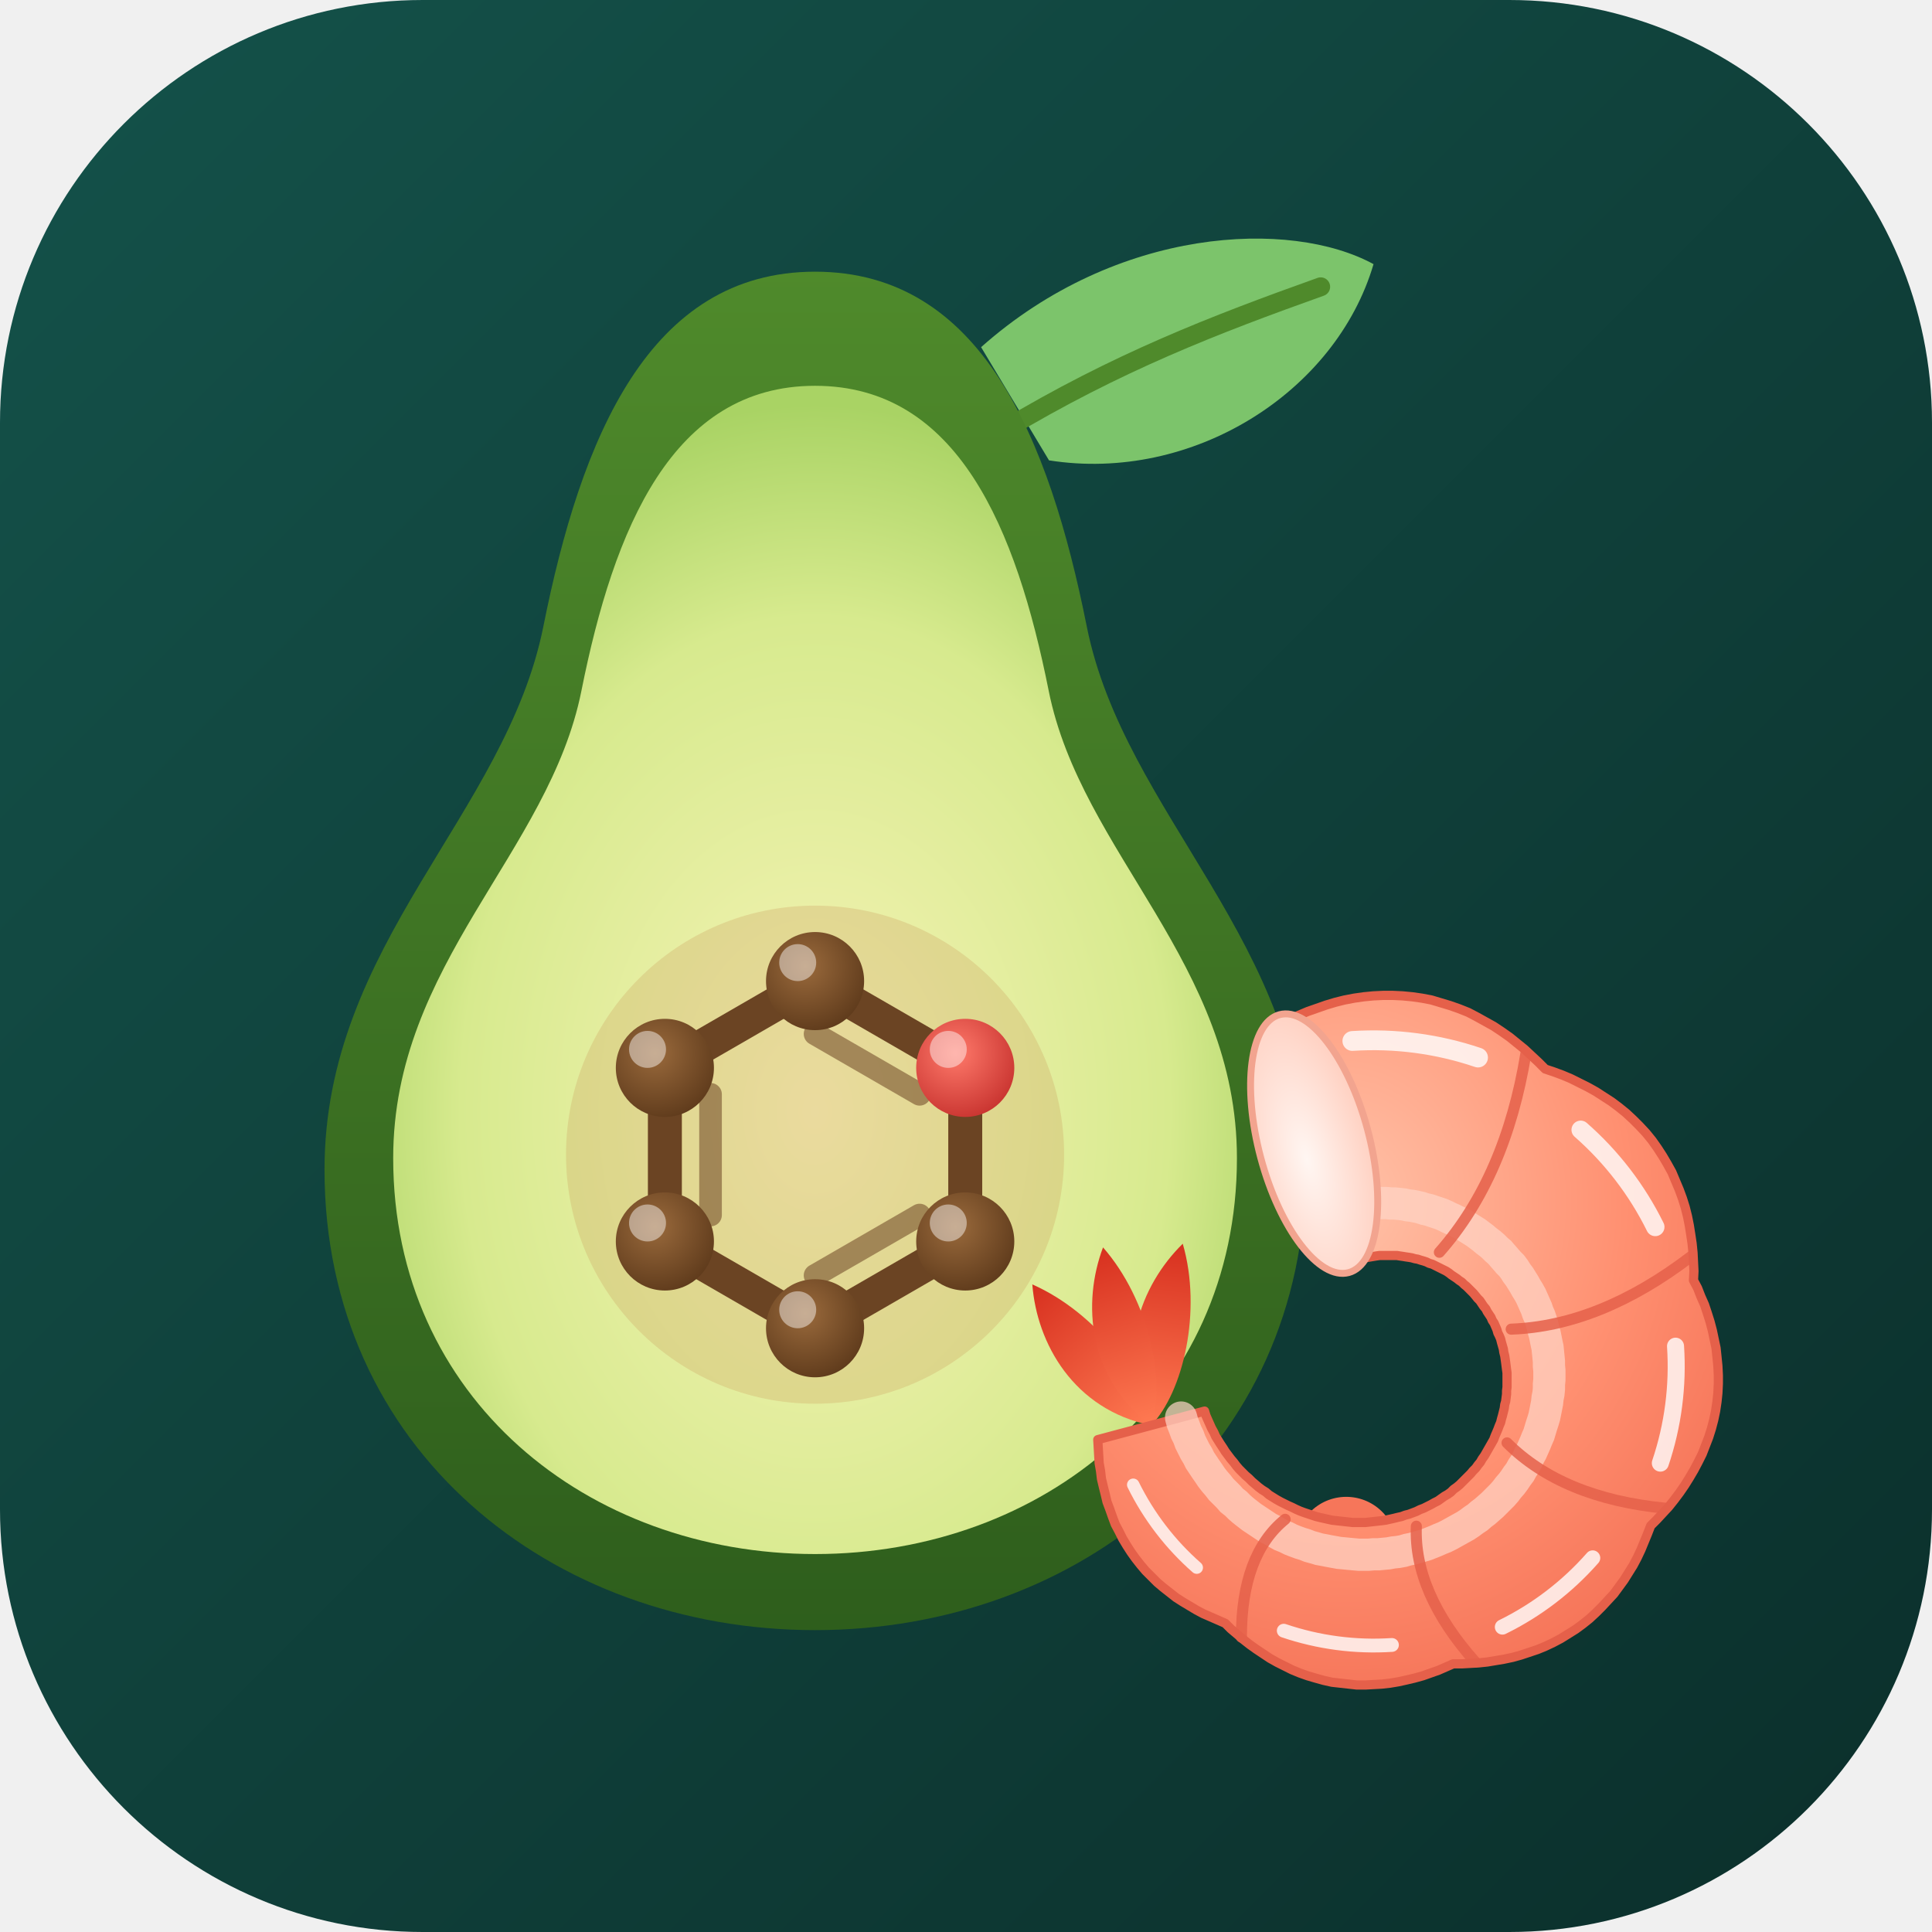
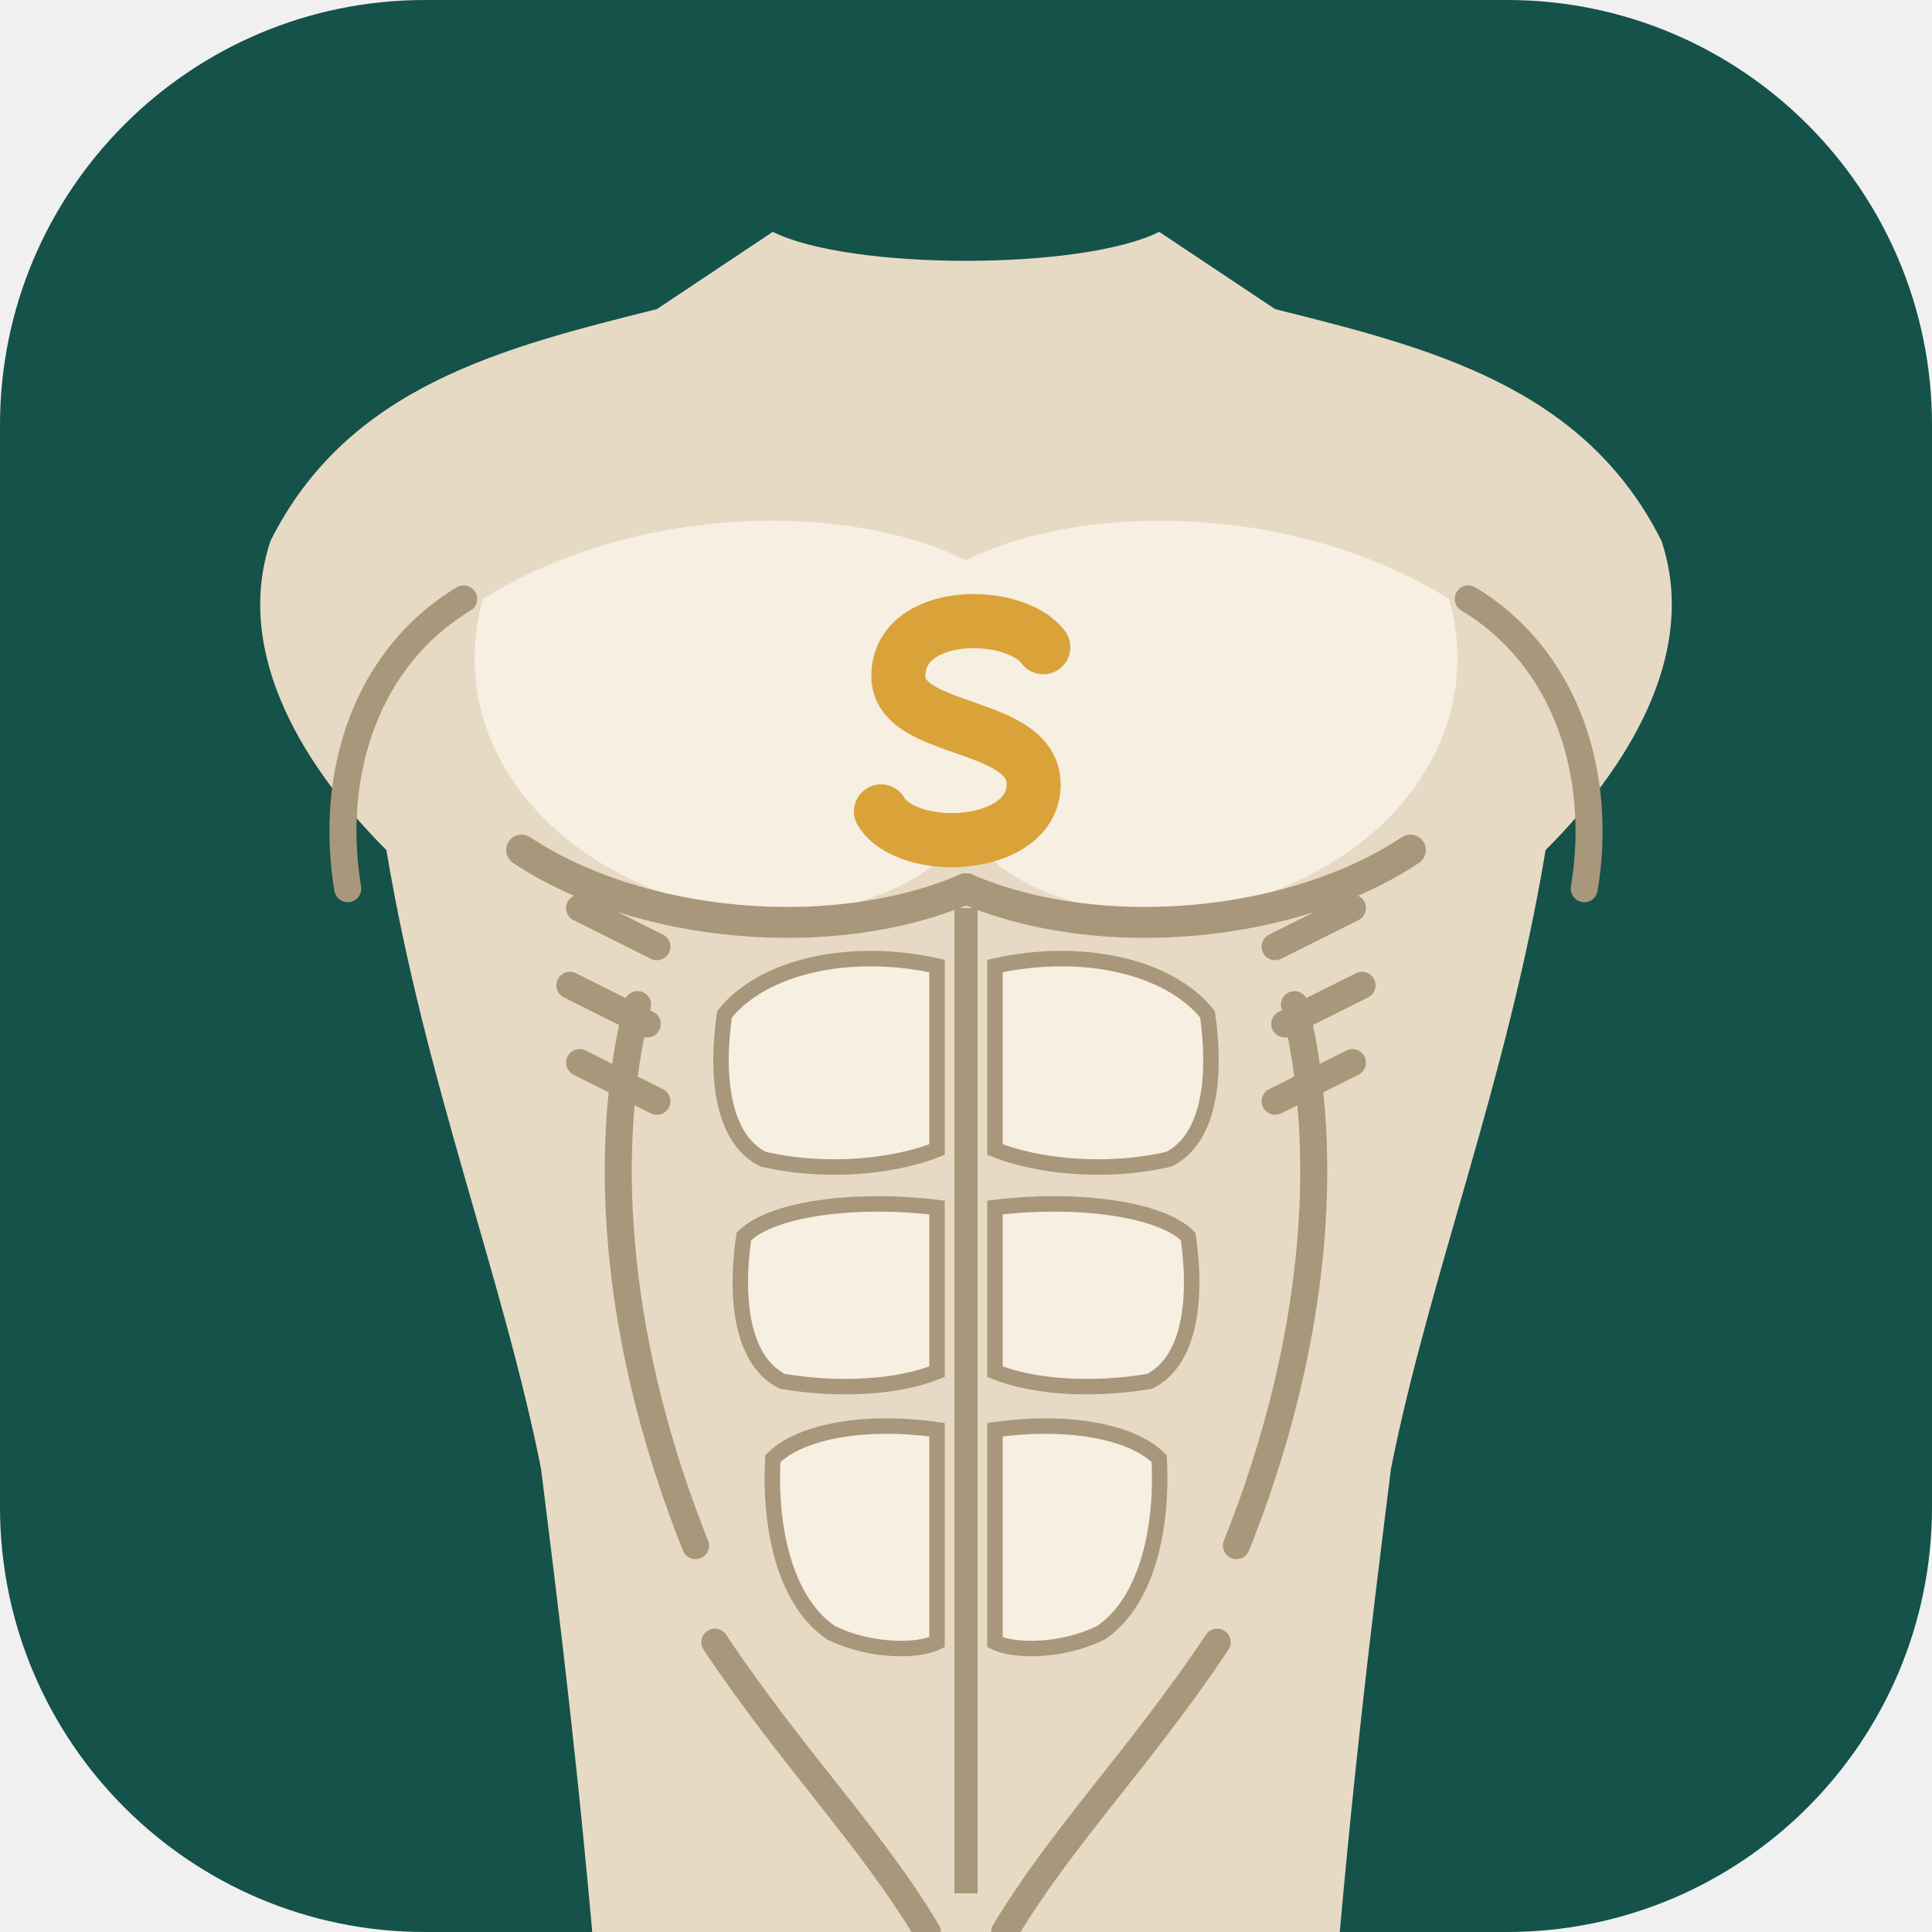
- <svg xmlns="http://www.w3.org/2000/svg" viewBox="0 0 512 512">
+ <svg xmlns="http://www.w3.org/2000/svg" viewBox="0 0 100 100">
  <defs>
-     <linearGradient id="bg" x1="0" y1="0" x2="1" y2="1">
-       <stop offset="0" stop-color="#14524a" />
-       <stop offset="1" stop-color="#0b2f2b" />
-     </linearGradient>
-     <linearGradient id="skin" x1="0" y1="0" x2="0" y2="1">
-       <stop offset="0" stop-color="#4f8a2b" />
-       <stop offset="1" stop-color="#2e5e1c" />
-     </linearGradient>
-     <radialGradient id="flesh" cx=".5" cy=".62" r=".6">
-       <stop offset="0" stop-color="#f7f3b8" />
-       <stop offset=".7" stop-color="#d7ea8e" />
-       <stop offset="1" stop-color="#a9d364" />
-     </radialGradient>
-     <radialGradient id="atomC" cx=".4" cy=".35" r=".7">
-       <stop offset="0" stop-color="#9a6a3c" />
-       <stop offset="1" stop-color="#5e3a1b" />
-     </radialGradient>
-     <radialGradient id="atomO" cx=".4" cy=".35" r=".7">
-       <stop offset="0" stop-color="#ff7a6b" />
-       <stop offset="1" stop-color="#c8332f" />
-     </radialGradient>
-     <radialGradient id="seg" cx=".4" cy=".3" r=".9">
-       <stop offset="0" stop-color="#ffc2a8" />
-       <stop offset=".5" stop-color="#ff9071" />
-       <stop offset="1" stop-color="#f0644a" />
-     </radialGradient>
-     <linearGradient id="tail" x1="0" y1="0" x2="1" y2="0">
-       <stop offset="0" stop-color="#ff7a52" />
-       <stop offset="1" stop-color="#d7301f" />
-     </linearGradient>
-     <radialGradient id="cut" cx=".45" cy=".4" r=".7">
-       <stop offset="0" stop-color="#fff6f2" />
-       <stop offset="1" stop-color="#ffcab9" />
-     </radialGradient>
+     <clipPath id="c">
+       <rect width="100" height="100" rx="22" />
+     </clipPath>
  </defs>
-   <rect width="512" height="512" rx="112" fill="url(#bg)" />
-   <g>
-     <g transform="translate(-40 -12)">
-       <path d="M300 104 C336 72 382 70 404 82 C394 116 356 140 318 134 Z" fill="#7cc46b" />
-       <path d="M306 126 C336 108 362 98 390 88" stroke="#4f8a2b" stroke-width="5" fill="none" stroke-linecap="round" />
-       <path d="M256 84 C212 84 194 128 184 178 C174 228 126 262 126 322 C126 396 186 444 256 444 C326 444 386 396 386 322 C386 262 338 228 328 178 C318 128 300 84 256 84 Z" fill="url(#skin)" />
-       <path d="M256 84 C212 84 194 128 184 178 C174 228 126 262 126 322 C126 396 186 444 256 444 C326 444 386 396 386 322 C386 262 338 228 328 178 C318 128 300 84 256 84 Z" fill="url(#flesh)" transform="translate(256 300) scale(0.86) translate(-256 -300)" />
-       <circle cx="256" cy="318" r="66" fill="#c99a5b" opacity=".28" />
-       <g stroke="#6b4423" stroke-width="9" stroke-linecap="round">
-         <line x1="256.0" y1="272.0" x2="295.8" y2="295.0" />
-         <line x1="295.8" y1="295.0" x2="295.8" y2="341.0" />
-         <line x1="295.8" y1="341.0" x2="256.0" y2="364.0" />
-         <line x1="256.0" y1="364.0" x2="216.2" y2="341.0" />
-         <line x1="216.2" y1="341.0" x2="216.2" y2="295.0" />
-         <line x1="216.2" y1="295.0" x2="256.0" y2="272.0" />
+   <g clip-path="url(#c)">
+     <rect width="100" height="100" fill="#14524a" />
+     <g transform="translate(0.0 0.0) scale(1.0)">
+       <path d="M40 12 C44 14 56 14 60 12 L66 16 C74 18 82 20 86 28 C88 34 84 40 80 44 C78 56 74 66 72 76 C71 84 70 92 69 104 L69 140 H31 L31 104 C30 92 29 84 28 76 C26 66 22 56 20 44 C16 40 12 34 14 28 C18 20 26 18 34 16 Z" fill="#e6dac4" />
+       <g>
+         <path d="M50 29 C44 26 33 26 25 31 C23 38 28 45 37 47 C43 48 48 46 50 43 Z" fill="#f6efe2" />
+         <path d="M27 44 C33 48 43 49 50 46" fill="none" stroke="#a8977a" stroke-width="1.6" stroke-linecap="round" />
+         <path d="M48.5 50 C44 49 39.5 50 37.5 52.5 C37 56 37.5 59 39.5 60 C43 60.8 46.5 60.3 48.5 59.5 Z" fill="#f6efe2" stroke="#a8977a" stroke-width="0.8" />
+         <path d="M48.5 62.5 C44.5 62 40 62.5 38.5 64 C38 67.5 38.5 70.5 40.5 71.5 C43.5 72 46.5 71.8 48.5 71 Z" fill="#f6efe2" stroke="#a8977a" stroke-width="0.8" />
+         <path d="M48.5 74 C45 73.5 41.5 74 40 75.5 C39.8 79.5 40.8 83 43 84.5 C45 85.5 47.5 85.5 48.5 85 Z" fill="#f6efe2" stroke="#a8977a" stroke-width="0.8" />
+         <path d="M33 52 C31 60 32 70 36 80 M30 47 l4 2 M29.5 51 l4 2 M30 55 l4 2 M37 85 C41 91 45 95 48 100 M24 31 C19 34 17 40 18 46" fill="none" stroke="#a8977a" stroke-width="1.4" stroke-linecap="round" />
      </g>
-       <g stroke="#6b4423" stroke-width="6" stroke-linecap="round" opacity=".55">
-         <line x1="256.0" y1="286.0" x2="283.7" y2="302.0" />
-         <line x1="283.7" y1="334.0" x2="256.0" y2="350.0" />
-         <line x1="228.3" y1="334.0" x2="228.3" y2="302.0" />
+       <g transform="translate(100 0) scale(-1 1)">
+         <path d="M50 29 C44 26 33 26 25 31 C23 38 28 45 37 47 C43 48 48 46 50 43 Z" fill="#f6efe2" />
+         <path d="M27 44 C33 48 43 49 50 46" fill="none" stroke="#a8977a" stroke-width="1.6" stroke-linecap="round" />
+         <path d="M48.5 50 C44 49 39.5 50 37.5 52.5 C37 56 37.5 59 39.5 60 C43 60.8 46.5 60.3 48.5 59.5 Z" fill="#f6efe2" stroke="#a8977a" stroke-width="0.8" />
+         <path d="M48.5 62.5 C44.5 62 40 62.5 38.5 64 C38 67.5 38.5 70.5 40.5 71.5 C43.5 72 46.5 71.8 48.5 71 Z" fill="#f6efe2" stroke="#a8977a" stroke-width="0.8" />
+         <path d="M48.5 74 C45 73.5 41.5 74 40 75.5 C39.8 79.5 40.8 83 43 84.5 C45 85.5 47.5 85.5 48.5 85 Z" fill="#f6efe2" stroke="#a8977a" stroke-width="0.8" />
+         <path d="M33 52 C31 60 32 70 36 80 M30 47 l4 2 M29.5 51 l4 2 M30 55 l4 2 M37 85 C41 91 45 95 48 100 M24 31 C19 34 17 40 18 46" fill="none" stroke="#a8977a" stroke-width="1.4" stroke-linecap="round" />
      </g>
-       <circle cx="256.0" cy="272.0" r="13" fill="url(#atomC)" />
-       <circle cx="251.4" cy="267.1" r="4.9" fill="#fff" opacity=".45" />
-       <circle cx="295.8" cy="295.0" r="13" fill="url(#atomO)" />
-       <circle cx="291.3" cy="290.1" r="4.9" fill="#fff" opacity=".45" />
-       <circle cx="295.8" cy="341.0" r="13" fill="url(#atomC)" />
-       <circle cx="291.3" cy="336.1" r="4.9" fill="#fff" opacity=".45" />
-       <circle cx="256.0" cy="364.0" r="13" fill="url(#atomC)" />
-       <circle cx="251.4" cy="359.1" r="4.9" fill="#fff" opacity=".45" />
-       <circle cx="216.2" cy="341.0" r="13" fill="url(#atomC)" />
-       <circle cx="211.6" cy="336.1" r="4.9" fill="#fff" opacity=".45" />
-       <circle cx="216.2" cy="295.0" r="13" fill="url(#atomC)" />
-       <circle cx="211.6" cy="290.1" r="4.9" fill="#fff" opacity=".45" />
-     </g>
-     <g transform="translate(364 362) scale(1.22)">
-       <g transform="translate(-48.3 12.9) rotate(255.0)">
-         <g transform="rotate(-28)">
-           <circle cx="-48.3" cy="12.9" r="11.0" fill="#f6765a" />
-           <path d="M0 0 C8 6 26 8 40 2 C30 -6 14 -10 0 0 Z" fill="url(#tail)" />
-         </g>
-         <g transform="rotate(22)">
-           <path d="M0 0 C8 6 26 8 40 2 C30 -6 14 -10 0 0 Z" fill="url(#tail)" />
-         </g>
-         <g transform="rotate(-3)">
-           <path d="M0 0 C8 6 26 8 40 2 C30 -6 14 -10 0 0 Z" fill="url(#tail)" />
-         </g>
-       </g>
-       <path d="M-19.9 -74.4 L-18.1 -75.3 L-16.2 -76.2 L-14.3 -77.0 L-12.3 -77.7 L-10.3 -78.4 L-8.3 -79.0 L-6.3 -79.5 L-4.2 -79.9 L-2.1 -80.2 L0.0 -80.4 L2.1 -80.5 L4.2 -80.5 L6.3 -80.4 L8.4 -80.2 L10.5 -79.9 L12.6 -79.5 L14.6 -78.9 L16.6 -78.3 L18.6 -77.6 L20.6 -76.8 L22.5 -75.8 L24.3 -74.8 L26.1 -73.8 L27.9 -72.6 L29.6 -71.4 L31.2 -70.1 L32.8 -68.8 L34.3 -67.4 L35.8 -66.0 L37.3 -64.5 L39.1 -63.9 L41.0 -63.2 L42.9 -62.4 L44.7 -61.5 L46.5 -60.6 L48.3 -59.6 L50.0 -58.5 L51.7 -57.4 L53.3 -56.2 L54.9 -54.9 L56.4 -53.5 L57.8 -52.1 L59.2 -50.6 L60.5 -49.0 L61.7 -47.3 L62.8 -45.6 L63.8 -43.9 L64.8 -42.1 L65.6 -40.2 L66.4 -38.3 L67.1 -36.4 L67.7 -34.5 L68.2 -32.5 L68.6 -30.5 L68.9 -28.6 L69.2 -26.6 L69.4 -24.6 L69.5 -22.6 L69.6 -20.6 L69.5 -18.6 L70.4 -16.9 L71.1 -15.1 L71.9 -13.3 L72.5 -11.5 L73.1 -9.6 L73.6 -7.7 L74.0 -5.8 L74.4 -3.9 L74.6 -2.0 L74.8 0.0 L74.9 2.0 L74.9 3.9 L74.8 5.9 L74.6 7.8 L74.3 9.8 L73.9 11.7 L73.4 13.6 L72.8 15.5 L72.1 17.3 L71.4 19.1 L70.5 20.9 L69.6 22.6 L68.6 24.3 L67.6 25.9 L66.5 27.5 L65.3 29.1 L64.1 30.6 L62.8 32.0 L61.5 33.4 L60.2 34.7 L59.5 36.5 L58.8 38.2 L58.1 39.9 L57.3 41.6 L56.4 43.3 L55.4 44.9 L54.4 46.5 L53.3 48.0 L52.2 49.5 L50.9 50.9 L49.6 52.3 L48.3 53.6 L46.9 54.9 L45.4 56.1 L43.9 57.2 L42.3 58.2 L40.7 59.2 L39.0 60.1 L37.3 60.9 L35.6 61.6 L33.8 62.2 L32.0 62.8 L30.2 63.3 L28.3 63.7 L26.5 64.0 L24.7 64.3 L22.8 64.5 L21.0 64.6 L19.2 64.7 L17.3 64.7 L15.7 65.4 L14.1 66.1 L12.4 66.7 L10.7 67.3 L8.9 67.8 L7.2 68.2 L5.4 68.6 L3.6 68.9 L1.8 69.1 L0.0 69.2 L-1.8 69.3 L-3.6 69.3 L-5.4 69.1 L-7.2 68.9 L-9.0 68.7 L-10.8 68.3 L-12.6 67.8 L-14.3 67.3 L-16.0 66.7 L-17.7 66.0 L-19.3 65.2 L-20.9 64.4 L-22.5 63.5 L-24.0 62.5 L-25.5 61.5 L-26.9 60.5 L-28.3 59.4 L-29.7 58.2 L-31.0 57.1 L-32.2 55.9 L-33.8 55.2 L-35.4 54.5 L-37.0 53.8 L-38.5 53.0 L-40.0 52.1 L-41.5 51.2 L-42.9 50.3 L-44.3 49.2 L-45.7 48.1 L-47.0 47.0 L-48.2 45.8 L-49.5 44.5 L-50.6 43.2 L-51.7 41.8 L-52.7 40.4 L-53.6 39.0 L-54.5 37.5 L-55.3 35.9 L-56.1 34.4 L-56.7 32.8 L-57.3 31.1 L-57.9 29.5 L-58.3 27.8 L-58.7 26.2 L-59.1 24.5 L-59.3 22.8 L-59.6 21.1 L-59.7 19.4 L-59.8 17.7 L-59.9 16.0 L-36.7 9.8 L-36.4 10.8 L-36.0 11.7 L-35.6 12.6 L-35.2 13.5 L-34.7 14.4 L-34.3 15.3 L-33.8 16.1 L-33.3 16.9 L-32.7 17.8 L-32.2 18.6 L-31.6 19.4 L-31.0 20.2 L-30.4 20.9 L-29.8 21.7 L-29.2 22.4 L-28.5 23.1 L-27.8 23.8 L-27.1 24.4 L-26.4 25.1 L-25.7 25.7 L-25.0 26.3 L-24.2 26.9 L-23.4 27.4 L-22.7 28.0 L-21.9 28.5 L-21.1 29.0 L-20.2 29.5 L-19.4 29.9 L-18.6 30.3 L-17.7 30.7 L-16.9 31.1 L-16.0 31.5 L-15.2 31.8 L-14.3 32.1 L-13.4 32.4 L-12.5 32.7 L-11.7 32.9 L-10.8 33.1 L-9.9 33.3 L-9.0 33.5 L-8.1 33.6 L-7.2 33.7 L-6.3 33.8 L-5.4 33.9 L-4.5 34.0 L-3.6 34.0 L-2.7 34.0 L-1.8 34.0 L-0.9 33.9 L0.0 33.8 L0.9 33.7 L1.8 33.6 L2.6 33.5 L3.5 33.3 L4.4 33.1 L5.2 32.9 L6.1 32.7 L6.9 32.4 L7.7 32.2 L8.5 31.9 L9.3 31.6 L10.1 31.2 L10.9 30.9 L11.7 30.5 L12.5 30.1 L13.2 29.7 L14.0 29.3 L14.7 28.8 L15.4 28.3 L16.1 27.9 L16.8 27.4 L17.4 26.8 L18.1 26.3 L18.7 25.8 L19.3 25.2 L19.9 24.6 L20.5 24.0 L21.1 23.4 L21.6 22.8 L22.2 22.2 L22.7 21.5 L23.2 20.9 L23.6 20.2 L24.1 19.5 L24.5 18.8 L24.9 18.1 L25.3 17.4 L25.7 16.7 L26.1 16.0 L26.4 15.2 L26.7 14.5 L27.0 13.8 L27.3 13.0 L27.6 12.3 L27.8 11.5 L28.0 10.8 L28.2 10.0 L28.4 9.2 L28.5 8.4 L28.7 7.7 L28.8 6.9 L28.9 6.1 L28.9 5.4 L29.0 4.6 L29.0 3.8 L29.0 3.0 L29.0 2.3 L29.0 1.5 L28.9 0.8 L28.8 0.0 L28.7 -0.8 L28.6 -1.5 L28.5 -2.2 L28.3 -3.0 L28.2 -3.7 L28.0 -4.4 L27.8 -5.1 L27.6 -5.9 L27.3 -6.6 L27.0 -7.2 L26.8 -7.9 L26.5 -8.6 L26.2 -9.3 L25.8 -9.9 L25.5 -10.6 L25.1 -11.2 L24.7 -11.8 L24.4 -12.4 L23.9 -13.0 L23.5 -13.6 L23.1 -14.2 L22.6 -14.7 L22.2 -15.2 L21.7 -15.8 L21.2 -16.3 L20.7 -16.8 L20.2 -17.3 L19.7 -17.7 L19.2 -18.2 L18.6 -18.6 L18.1 -19.0 L17.5 -19.4 L16.9 -19.8 L16.4 -20.2 L15.8 -20.6 L15.2 -20.9 L14.6 -21.2 L14.0 -21.5 L13.4 -21.8 L12.8 -22.1 L12.1 -22.3 L11.5 -22.6 L10.9 -22.8 L10.2 -23.0 L9.6 -23.2 L9.0 -23.3 L8.3 -23.5 L7.7 -23.6 L7.0 -23.7 L6.4 -23.8 L5.7 -23.9 L5.1 -24.0 L4.4 -24.0 L3.8 -24.0 L3.2 -24.0 L2.5 -24.0 L1.9 -24.0 L1.3 -24.0 L0.6 -23.9 L0.0 -23.8 L-0.6 -23.7 L-1.2 -23.6 L-1.9 -23.5 L-2.5 -23.4 L-3.1 -23.2 L-3.7 -23.0 L-4.2 -22.9 L-4.8 -22.7 L-5.4 -22.4 L-6.0 -22.2 Z" fill="url(#seg)" stroke="#e5604a" stroke-width="2" stroke-linejoin="round" />
-       <path d="M-9.0 -33.7 L-8.2 -34.0 L-7.3 -34.2 L-6.4 -34.4 L-5.5 -34.6 L-4.6 -34.8 L-3.7 -35.0 L-2.8 -35.1 L-1.8 -35.2 L-0.9 -35.3 L0.0 -35.3 L0.9 -35.4 L1.9 -35.4 L2.8 -35.4 L3.7 -35.3 L4.6 -35.3 L5.6 -35.2 L6.5 -35.1 L7.4 -34.9 L8.3 -34.8 L9.3 -34.6 L10.2 -34.4 L11.1 -34.1 L12.0 -33.9 L12.9 -33.6 L13.8 -33.3 L14.7 -33.0 L15.6 -32.6 L16.4 -32.2 L17.3 -31.8 L18.1 -31.4 L19.0 -31.0 L19.8 -30.5 L20.6 -30.0 L21.4 -29.5 L22.2 -29.0 L23.0 -28.4 L23.8 -27.8 L24.5 -27.2 L25.3 -26.6 L26.0 -26.0 L26.7 -25.3 L27.4 -24.7 L28.0 -24.0 L28.7 -23.2 L29.3 -22.5 L30.0 -21.8 L30.6 -21.0 L31.1 -20.2 L31.7 -19.4 L32.2 -18.6 L32.7 -17.8 L33.2 -16.9 L33.7 -16.1 L34.2 -15.2 L34.6 -14.3 L35.0 -13.4 L35.4 -12.5 L35.7 -11.6 L36.1 -10.7 L36.4 -9.8 L36.7 -8.8 L36.9 -7.9 L37.2 -6.9 L37.4 -5.9 L37.6 -4.9 L37.8 -4.0 L37.9 -3.0 L38.0 -2.0 L38.1 -1.0 L38.1 0.0 L38.2 1.0 L38.2 2.0 L38.2 3.0 L38.1 4.0 L38.1 5.0 L38.0 6.0 L37.8 7.0 L37.7 8.0 L37.5 9.0 L37.3 10.0 L37.1 11.0 L36.8 12.0 L36.5 12.9 L36.2 13.9 L35.9 14.9 L35.5 15.8 L35.1 16.8 L34.7 17.7 L34.3 18.6 L33.8 19.5 L33.4 20.4 L32.9 21.3 L32.3 22.2 L31.8 23.1 L31.2 23.9 L30.6 24.8 L30.0 25.6 L29.3 26.4 L28.7 27.2 L28.0 28.0 L27.3 28.7 L26.5 29.5 L25.8 30.2 L25.0 30.9 L24.2 31.6 L23.4 32.2 L22.6 32.9 L21.7 33.5 L20.9 34.1 L20.0 34.7 L19.1 35.2 L18.2 35.7 L17.3 36.2 L16.4 36.7 L15.4 37.2 L14.4 37.6 L13.5 38.0 L12.5 38.4 L11.5 38.8 L10.5 39.1 L9.5 39.4 L8.4 39.7 L7.4 39.9 L6.4 40.2 L5.3 40.4 L4.3 40.5 L3.2 40.7 L2.1 40.8 L1.1 40.9 L0.0 40.9 L-1.1 41.0 L-2.1 41.0 L-3.2 41.0 L-4.3 40.9 L-5.4 40.8 L-6.4 40.7 L-7.5 40.6 L-8.6 40.4 L-9.7 40.2 L-10.7 40.0 L-11.8 39.8 L-12.8 39.5 L-13.9 39.2 L-14.9 38.8 L-15.9 38.5 L-17.0 38.1 L-18.0 37.7 L-19.0 37.2 L-20.0 36.8 L-20.9 36.3 L-21.9 35.7 L-22.9 35.2 L-23.8 34.6 L-24.7 34.0 L-25.6 33.4 L-26.5 32.8 L-27.4 32.1 L-28.3 31.4 L-29.1 30.7 L-29.9 29.9 L-30.8 29.2 L-31.5 28.4 L-32.3 27.6 L-33.1 26.8 L-33.8 25.9 L-34.5 25.1 L-35.2 24.2 L-35.8 23.3 L-36.5 22.3 L-37.1 21.4 L-37.7 20.5 L-38.2 19.5 L-38.8 18.5 L-39.3 17.5 L-39.8 16.5 L-40.2 15.4 L-40.7 14.4 L-41.1 13.3 L-41.5 12.3 L-41.8 11.2" stroke="#ffd6c8" stroke-width="7" fill="none" stroke-linecap="round" opacity=".7" />
-       <g stroke="#e5604a" stroke-width="2.4" fill="none" stroke-linecap="round" opacity=".85">
-         <path d="M14.3 -24.7 Q28.7 -41.0 33.1 -67.9" />
-         <path d="M29.9 -8.0 Q49.2 -8.7 69.0 -23.8" />
-         <path d="M29.0 16.7 Q41.0 28.7 63.4 30.9" />
-         <path d="M9.3 34.8 Q8.7 49.2 22.1 64.3" />
-         <path d="M-19.2 33.3 Q-28.7 41.0 -28.7 58.9" />
-       </g>
-       <g stroke="#fff" fill="none" stroke-linecap="round" opacity=".8">
-         <path d="M-4.6 -70.6 A70.8 70.8 0 0 1 22.7 -67.0" stroke-width="4.3" />
-         <path d="M45.0 -51.3 A68.2 68.2 0 0 1 61.2 -30.2" stroke-width="4.0" />
-         <path d="M65.6 -4.3 A65.8 65.8 0 0 1 62.3 21.1" stroke-width="3.7" />
-         <path d="M47.6 41.7 A63.2 63.2 0 0 1 28.0 56.7" stroke-width="3.3" />
-         <path d="M4.0 60.6 A60.8 60.8 0 0 1 -19.5 57.5" stroke-width="3.0" />
-         <path d="M-38.4 43.8 A58.2 58.2 0 0 1 -52.2 25.8" stroke-width="2.7" />
-       </g>
-       <g transform="translate(-12.9 -48.3) rotate(-105.0)">
-         <ellipse rx="29.0" ry="12" fill="url(#cut)" stroke="#f2a48f" stroke-width="1.5" />
-       </g>
+       <path d="M50 47 V98" stroke="#a8977a" stroke-width="1.2" />
+       <path d="M54 33.5 C52.5 31.5 46.5 31.5 46.5 35 C46.5 38 53.5 37.3 53.5 40.6 C53.5 44 47 44.3 45.6 42" fill="none" stroke="#d9a33a" stroke-width="2.8" stroke-linecap="round" />
    </g>
  </g>
</svg>
